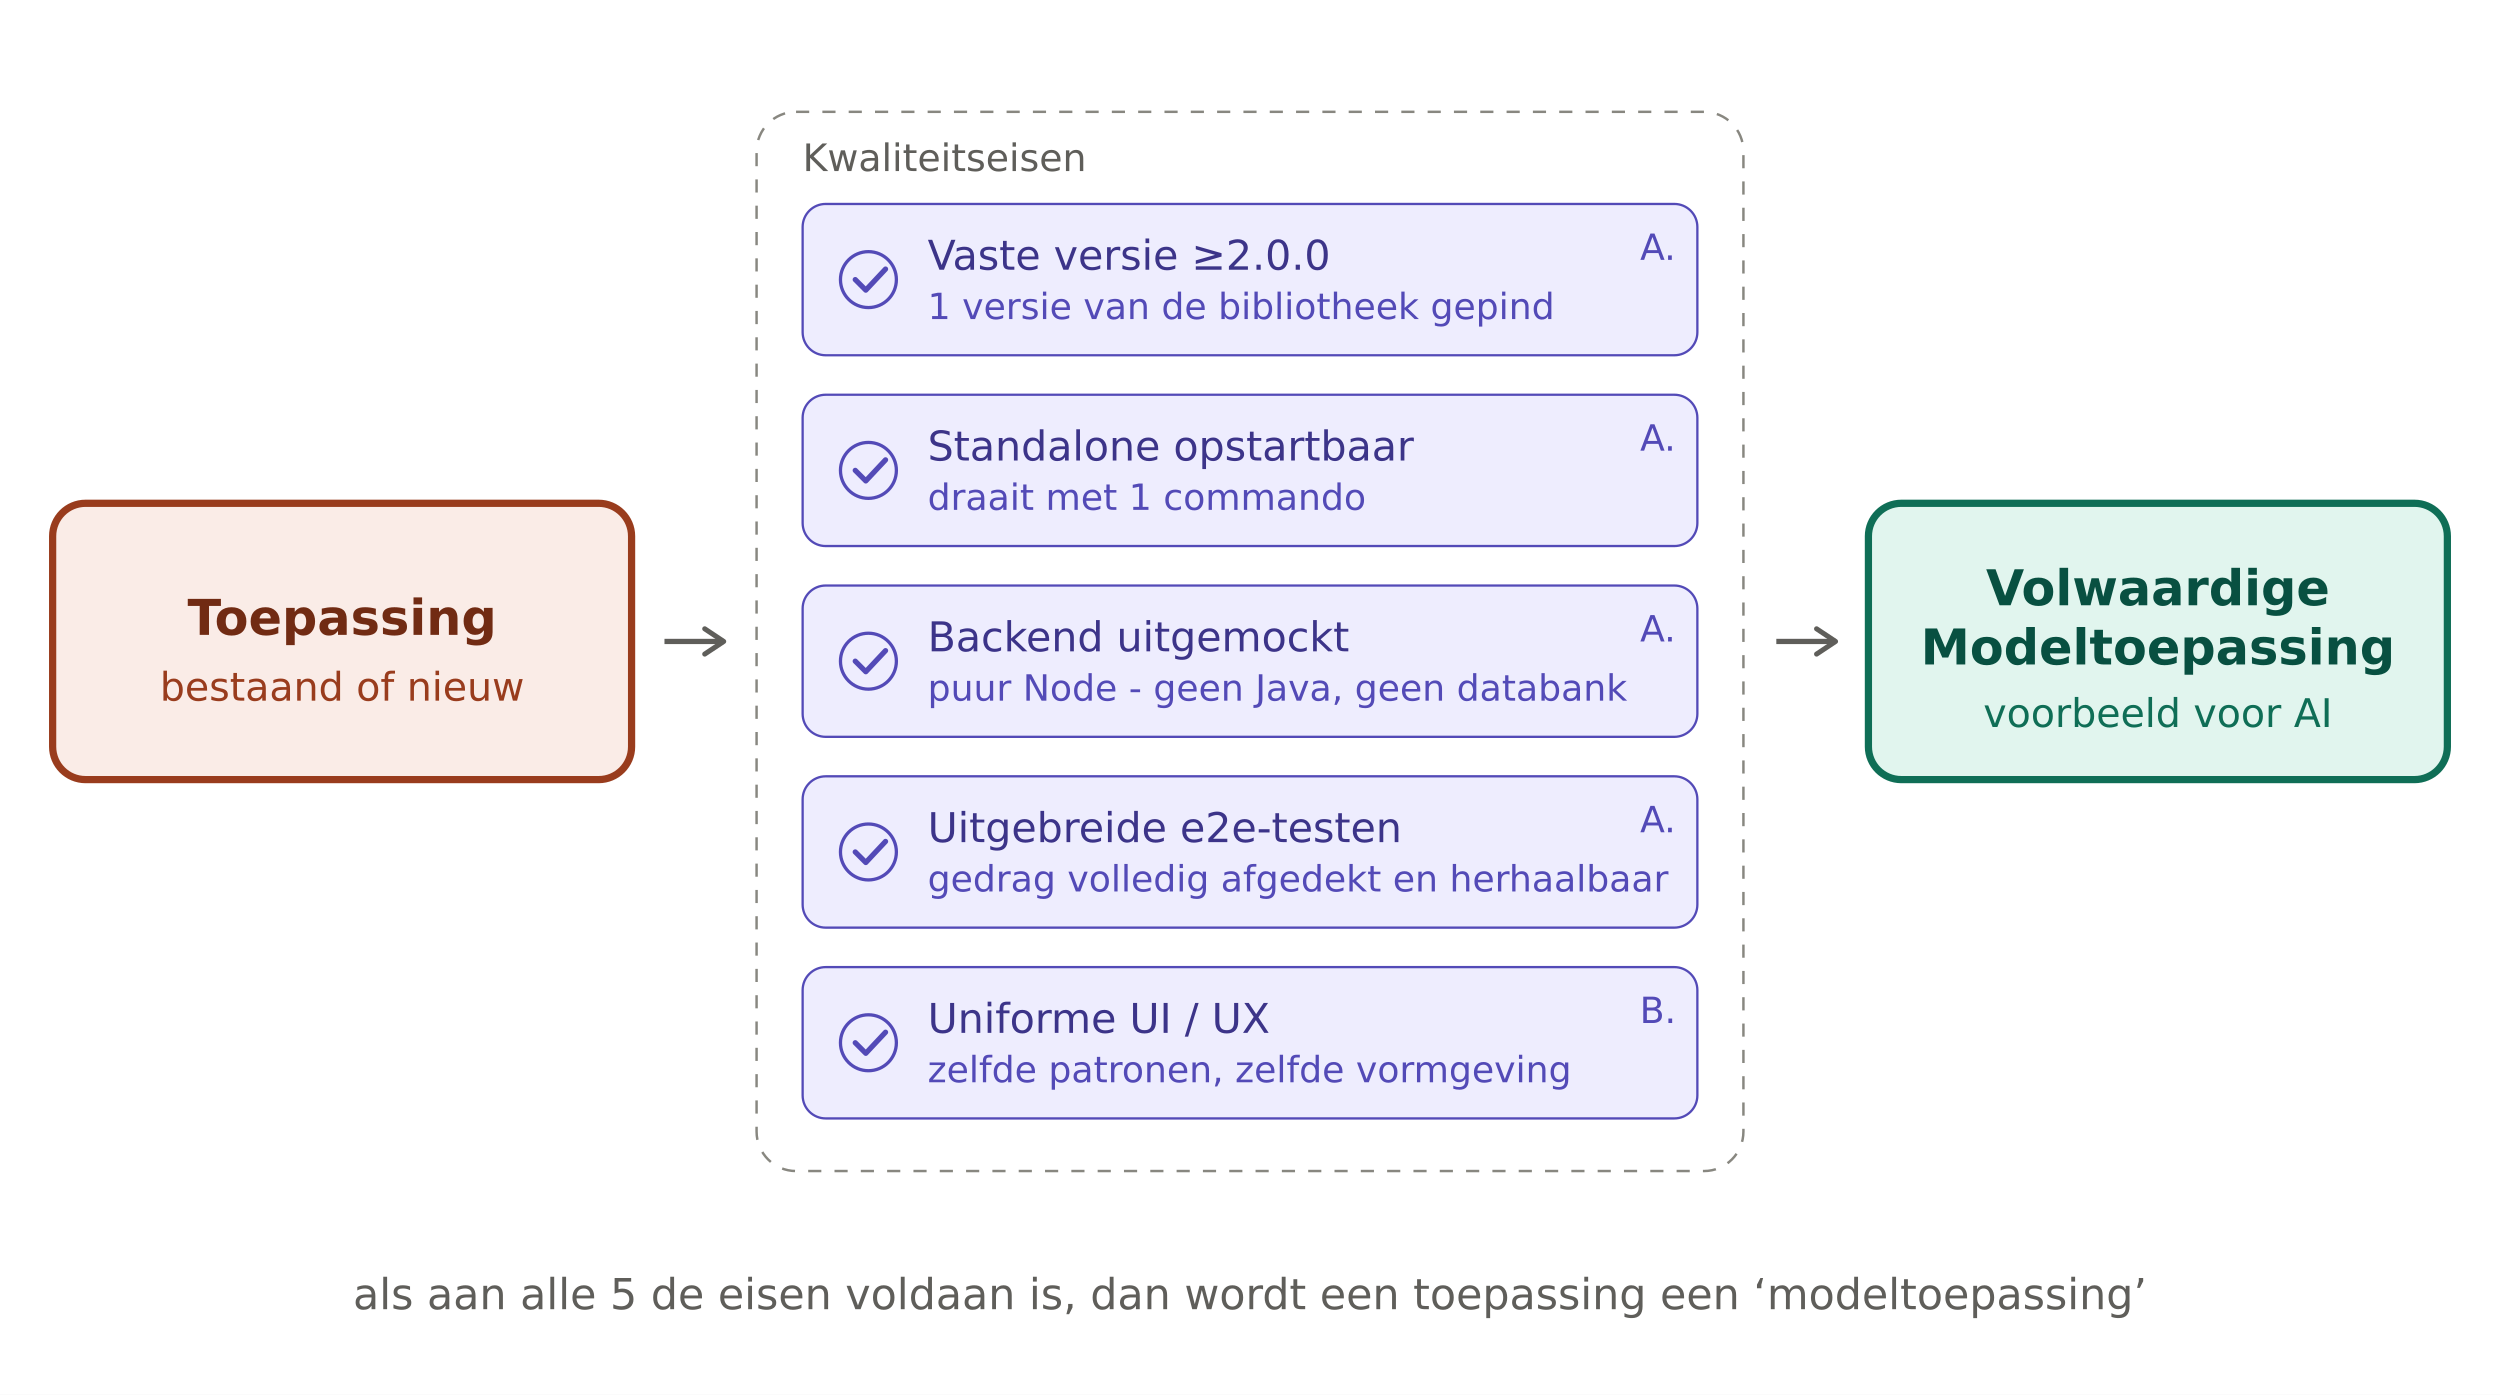
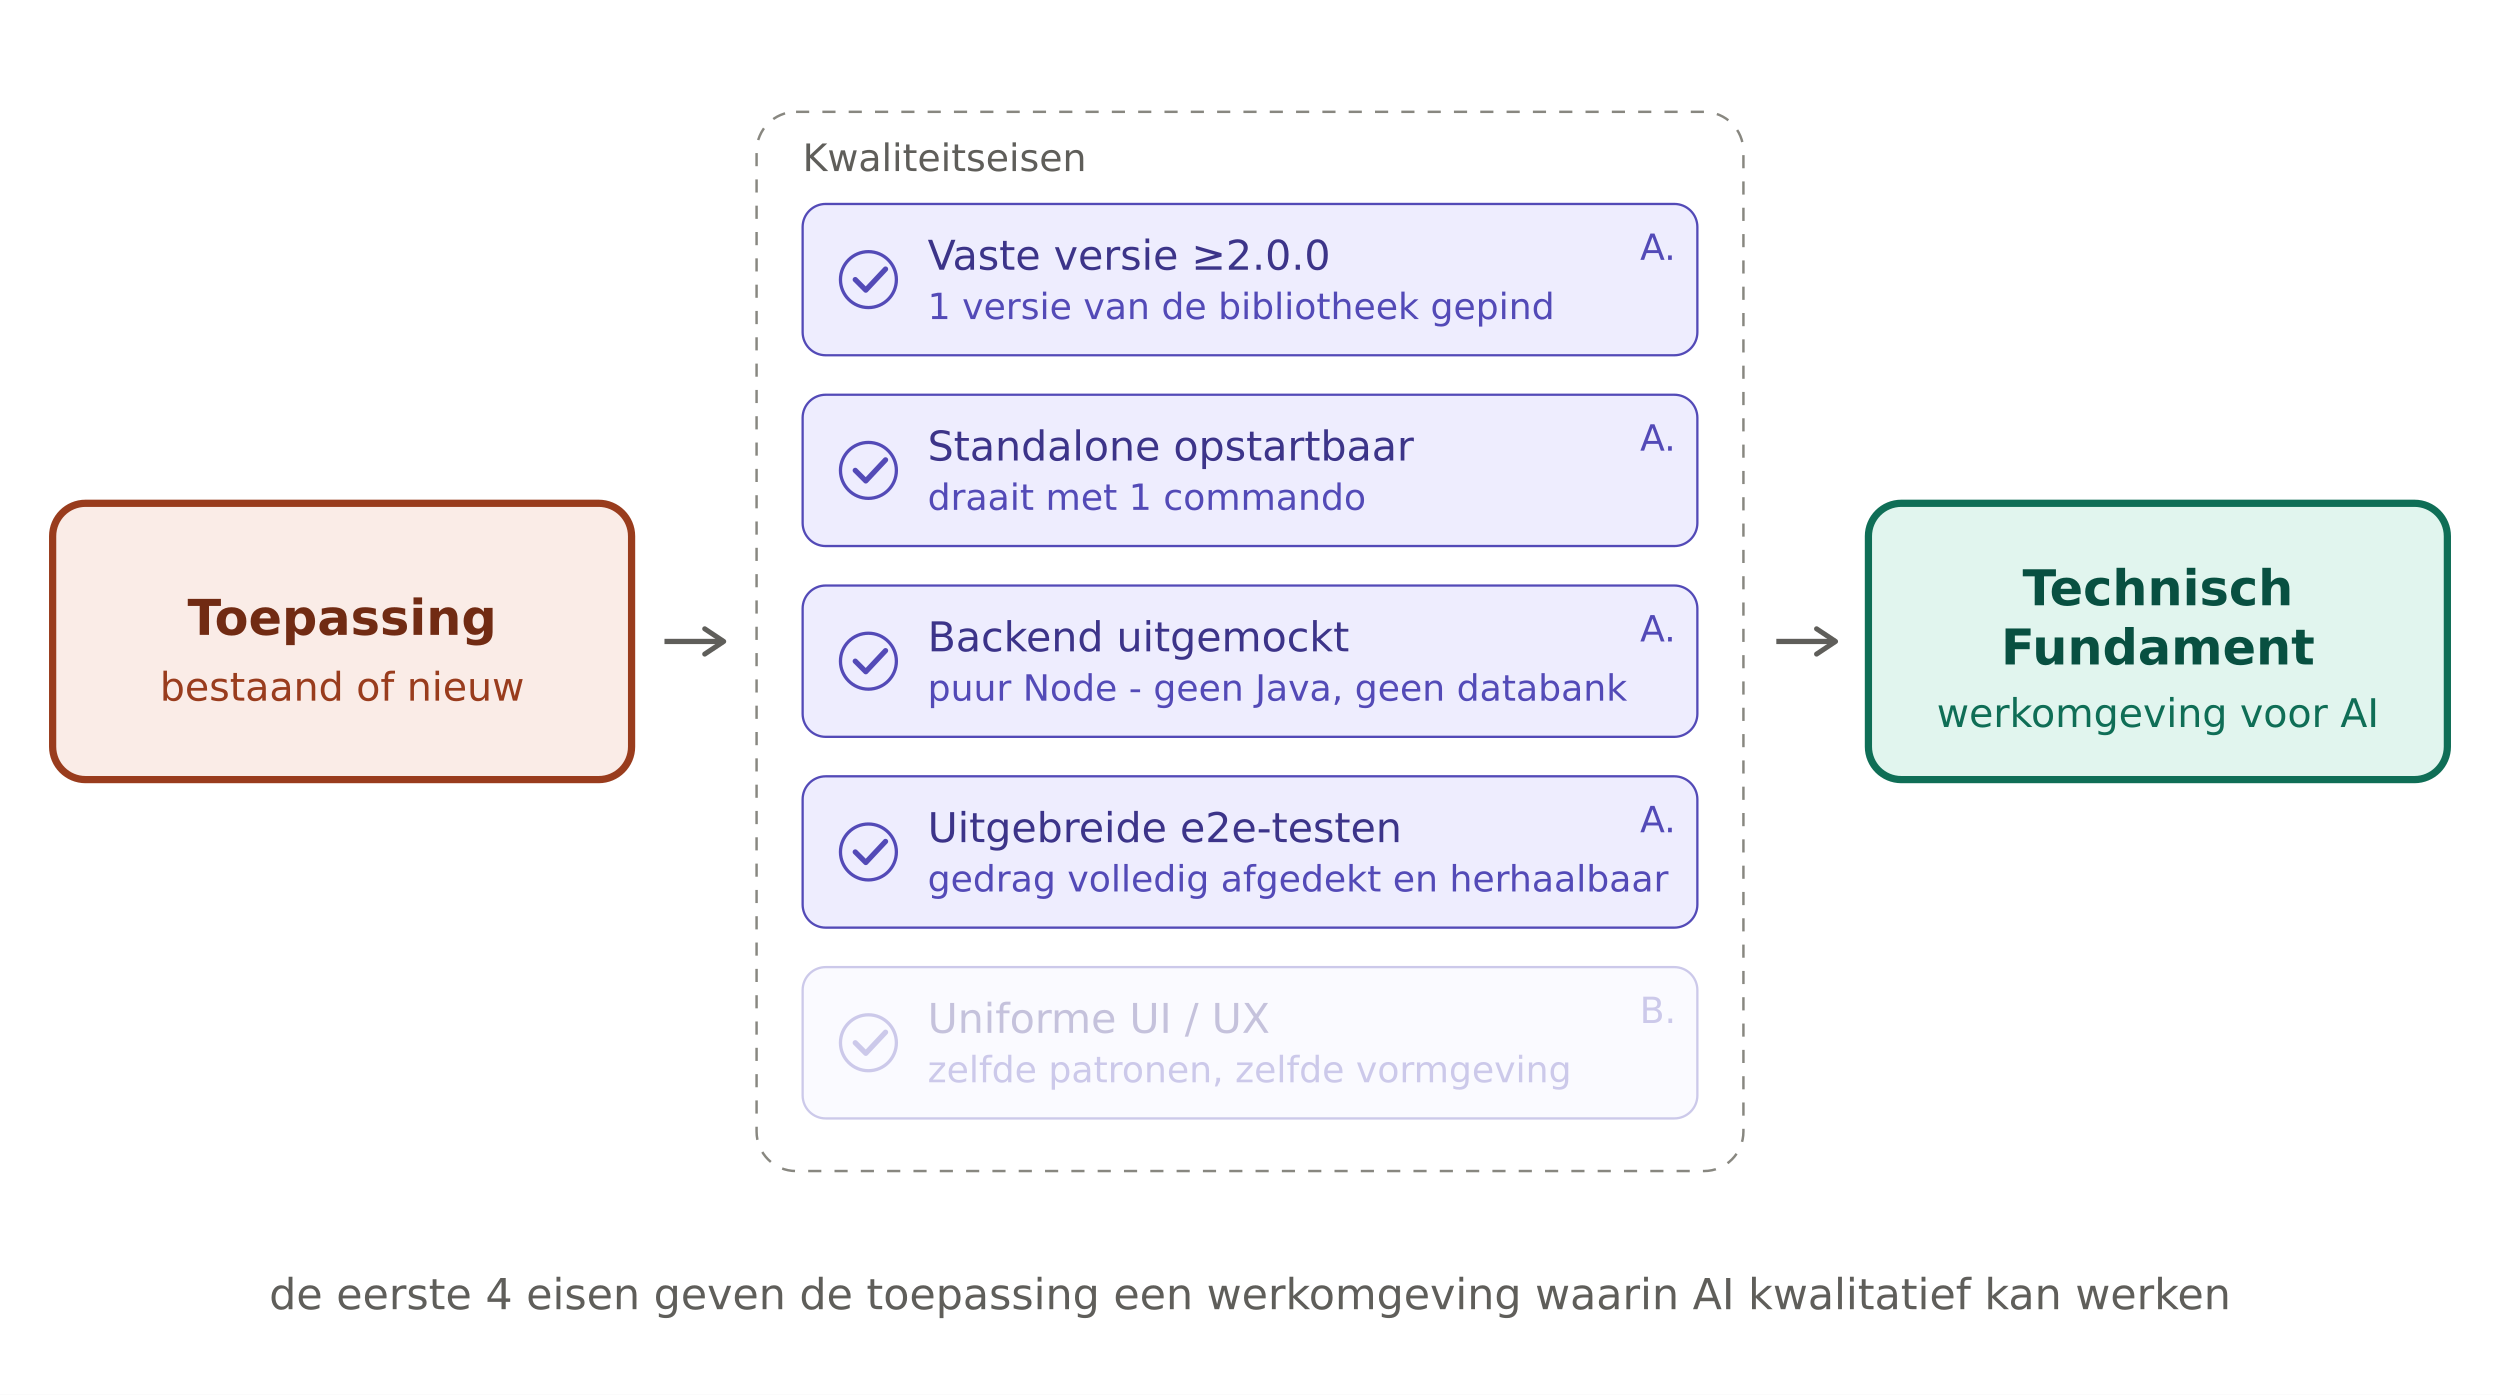
<svg xmlns="http://www.w3.org/2000/svg" width="760" height="424" viewBox="0 0 760 424" font-family="DejaVu Sans, sans-serif">
  <defs>
    <marker id="ar" viewBox="0 0 10 10" refX="8" refY="5" markerWidth="6" markerHeight="6" orient="auto-start-reverse">
      <path d="M2 1L8 5L2 9" fill="none" stroke="#5F5E5A" stroke-width="1.6" stroke-linecap="round" stroke-linejoin="round" />
    </marker>
  </defs>
  <rect x="0" y="0" width="760" height="424" fill="#FFFFFF" />
  <rect x="230" y="34" width="300" height="322" rx="12" fill="none" stroke="#888780" stroke-width="0.75" stroke-dasharray="4 4" />
  <text x="244" y="52" font-size="11.5" fill="#5F5E5A">Kwaliteitseisen</text>
  <rect x="244" y="62" width="272" height="46" rx="7" fill="#EEEDFE" stroke="#534AB7" stroke-width="0.7" />
  <circle cx="264" cy="85" r="8.5" fill="none" stroke="#534AB7" stroke-width="1" />
  <path d="M260 85 l3.2 3.2 l6 -6.4" fill="none" stroke="#534AB7" stroke-width="1.6" stroke-linecap="round" stroke-linejoin="round" />
  <text x="504" y="79" font-size="11" fill="#534AB7" text-anchor="middle">A.</text>
  <text x="282" y="82" font-size="12.5" font-weight="500" fill="#3C3489">Vaste versie ≥2.0.0</text>
  <text x="282" y="97" font-size="11" fill="#534AB7">1 versie van de bibliotheek gepind</text>
  <rect x="244" y="120" width="272" height="46" rx="7" fill="#EEEDFE" stroke="#534AB7" stroke-width="0.7" />
  <circle cx="264" cy="143" r="8.5" fill="none" stroke="#534AB7" stroke-width="1" />
  <path d="M260 143 l3.2 3.2 l6 -6.4" fill="none" stroke="#534AB7" stroke-width="1.6" stroke-linecap="round" stroke-linejoin="round" />
  <text x="504" y="137" font-size="11" fill="#534AB7" text-anchor="middle">A.</text>
  <text x="282" y="140" font-size="12.5" font-weight="500" fill="#3C3489">Standalone opstartbaar</text>
  <text x="282" y="155" font-size="11" fill="#534AB7">draait met 1 commando</text>
  <rect x="244" y="178" width="272" height="46" rx="7" fill="#EEEDFE" stroke="#534AB7" stroke-width="0.7" />
  <circle cx="264" cy="201" r="8.5" fill="none" stroke="#534AB7" stroke-width="1" />
  <path d="M260 201 l3.2 3.2 l6 -6.4" fill="none" stroke="#534AB7" stroke-width="1.6" stroke-linecap="round" stroke-linejoin="round" />
  <text x="504" y="195" font-size="11" fill="#534AB7" text-anchor="middle">A.</text>
  <text x="282" y="198" font-size="12.5" font-weight="500" fill="#3C3489">Backend uitgemockt</text>
  <text x="282" y="213" font-size="11" fill="#534AB7">puur Node - geen Java, geen databank</text>
  <rect x="244" y="236" width="272" height="46" rx="7" fill="#EEEDFE" stroke="#534AB7" stroke-width="0.7" />
  <circle cx="264" cy="259" r="8.5" fill="none" stroke="#534AB7" stroke-width="1" />
  <path d="M260 259 l3.2 3.2 l6 -6.4" fill="none" stroke="#534AB7" stroke-width="1.6" stroke-linecap="round" stroke-linejoin="round" />
  <text x="504" y="253" font-size="11" fill="#534AB7" text-anchor="middle">A.</text>
  <text x="282" y="256" font-size="12.5" font-weight="500" fill="#3C3489">Uitgebreide e2e-testen</text>
  <text x="282" y="271" font-size="11" fill="#534AB7">gedrag volledig afgedekt en herhaalbaar</text>
-   <rect x="244" y="294" width="272" height="46" rx="7" fill="#EEEDFE" stroke="#534AB7" stroke-width="0.7" />
-   <circle cx="264" cy="317" r="8.5" fill="none" stroke="#534AB7" stroke-width="1" />
-   <path d="M260 317 l3.2 3.2 l6 -6.4" fill="none" stroke="#534AB7" stroke-width="1.6" stroke-linecap="round" stroke-linejoin="round" />
-   <text x="504" y="311" font-size="11" fill="#534AB7" text-anchor="middle">B.</text>
-   <text x="282" y="314" font-size="12.5" font-weight="500" fill="#3C3489">Uniforme UI / UX</text>
-   <text x="282" y="329" font-size="11" fill="#534AB7">zelfde patronen, zelfde vormgeving</text>
  <rect x="16" y="153" width="176" height="84" rx="10" fill="#FAECE7" stroke="#993C1D" stroke-width="2.2" />
  <text x="104" y="193" font-size="15" font-weight="bold" fill="#712B13" text-anchor="middle">Toepassing</text>
  <text x="104" y="213" font-size="12" fill="#993C1D" text-anchor="middle">bestaand of nieuw</text>
  <rect x="568" y="153" width="176" height="84" rx="10" fill="#E1F5EE" stroke="#0F6E56" stroke-width="2.2" />
-   <text x="656" y="184" font-size="15" font-weight="bold" fill="#085041" text-anchor="middle">Volwaardige</text>
-   <text x="656" y="202" font-size="15" font-weight="bold" fill="#085041" text-anchor="middle">Modeltoepassing</text>
-   <text x="656" y="221" font-size="12" fill="#0F6E56" text-anchor="middle">voorbeeld voor AI</text>
+   <text x="656" y="184" font-size="15" font-weight="bold" fill="#085041" text-anchor="middle">Technisch</text>
+   <text x="656" y="202" font-size="15" font-weight="bold" fill="#085041" text-anchor="middle">Fundament</text>
+   <text x="656" y="221" font-size="12" fill="#0F6E56" text-anchor="middle">werkomgeving voor AI</text>
  <line x1="202" y1="195" x2="220" y2="195" stroke="#5F5E5A" stroke-width="1.6" marker-end="url(#ar)" />
  <line x1="540" y1="195" x2="558" y2="195" stroke="#5F5E5A" stroke-width="1.6" marker-end="url(#ar)" />
-   <text x="380" y="398" font-size="13" fill="#5F5E5A" text-anchor="middle">als aan alle 5 de eisen voldaan is, dan wordt een toepassing een ‘modeltoepassing’</text>
+   <g opacity="0.3">
+     <rect x="244" y="294" width="272" height="46" rx="7" fill="#EEEDFE" stroke="#534AB7" stroke-width="0.7" />
+     <circle cx="264" cy="317" r="8.5" fill="none" stroke="#534AB7" stroke-width="1" />
+     <path d="M260 317 l3.2 3.2 l6 -6.4" fill="none" stroke="#534AB7" stroke-width="1.6" stroke-linecap="round" stroke-linejoin="round" />
+     <text x="282" y="314" font-size="12.5" font-weight="500" fill="#3C3489">Uniforme UI / UX</text>
+     <text x="282" y="329" font-size="11" fill="#534AB7">zelfde patronen, zelfde vormgeving</text>
+     <text x="504" y="311" font-size="11" fill="#534AB7" text-anchor="middle">B.</text>
+   </g>
+   <text x="380" y="398" font-size="13" fill="#5F5E5A" text-anchor="middle">de eerste 4 eisen geven de toepassing een werkomgeving waarin AI kwalitatief kan werken</text>
</svg>
